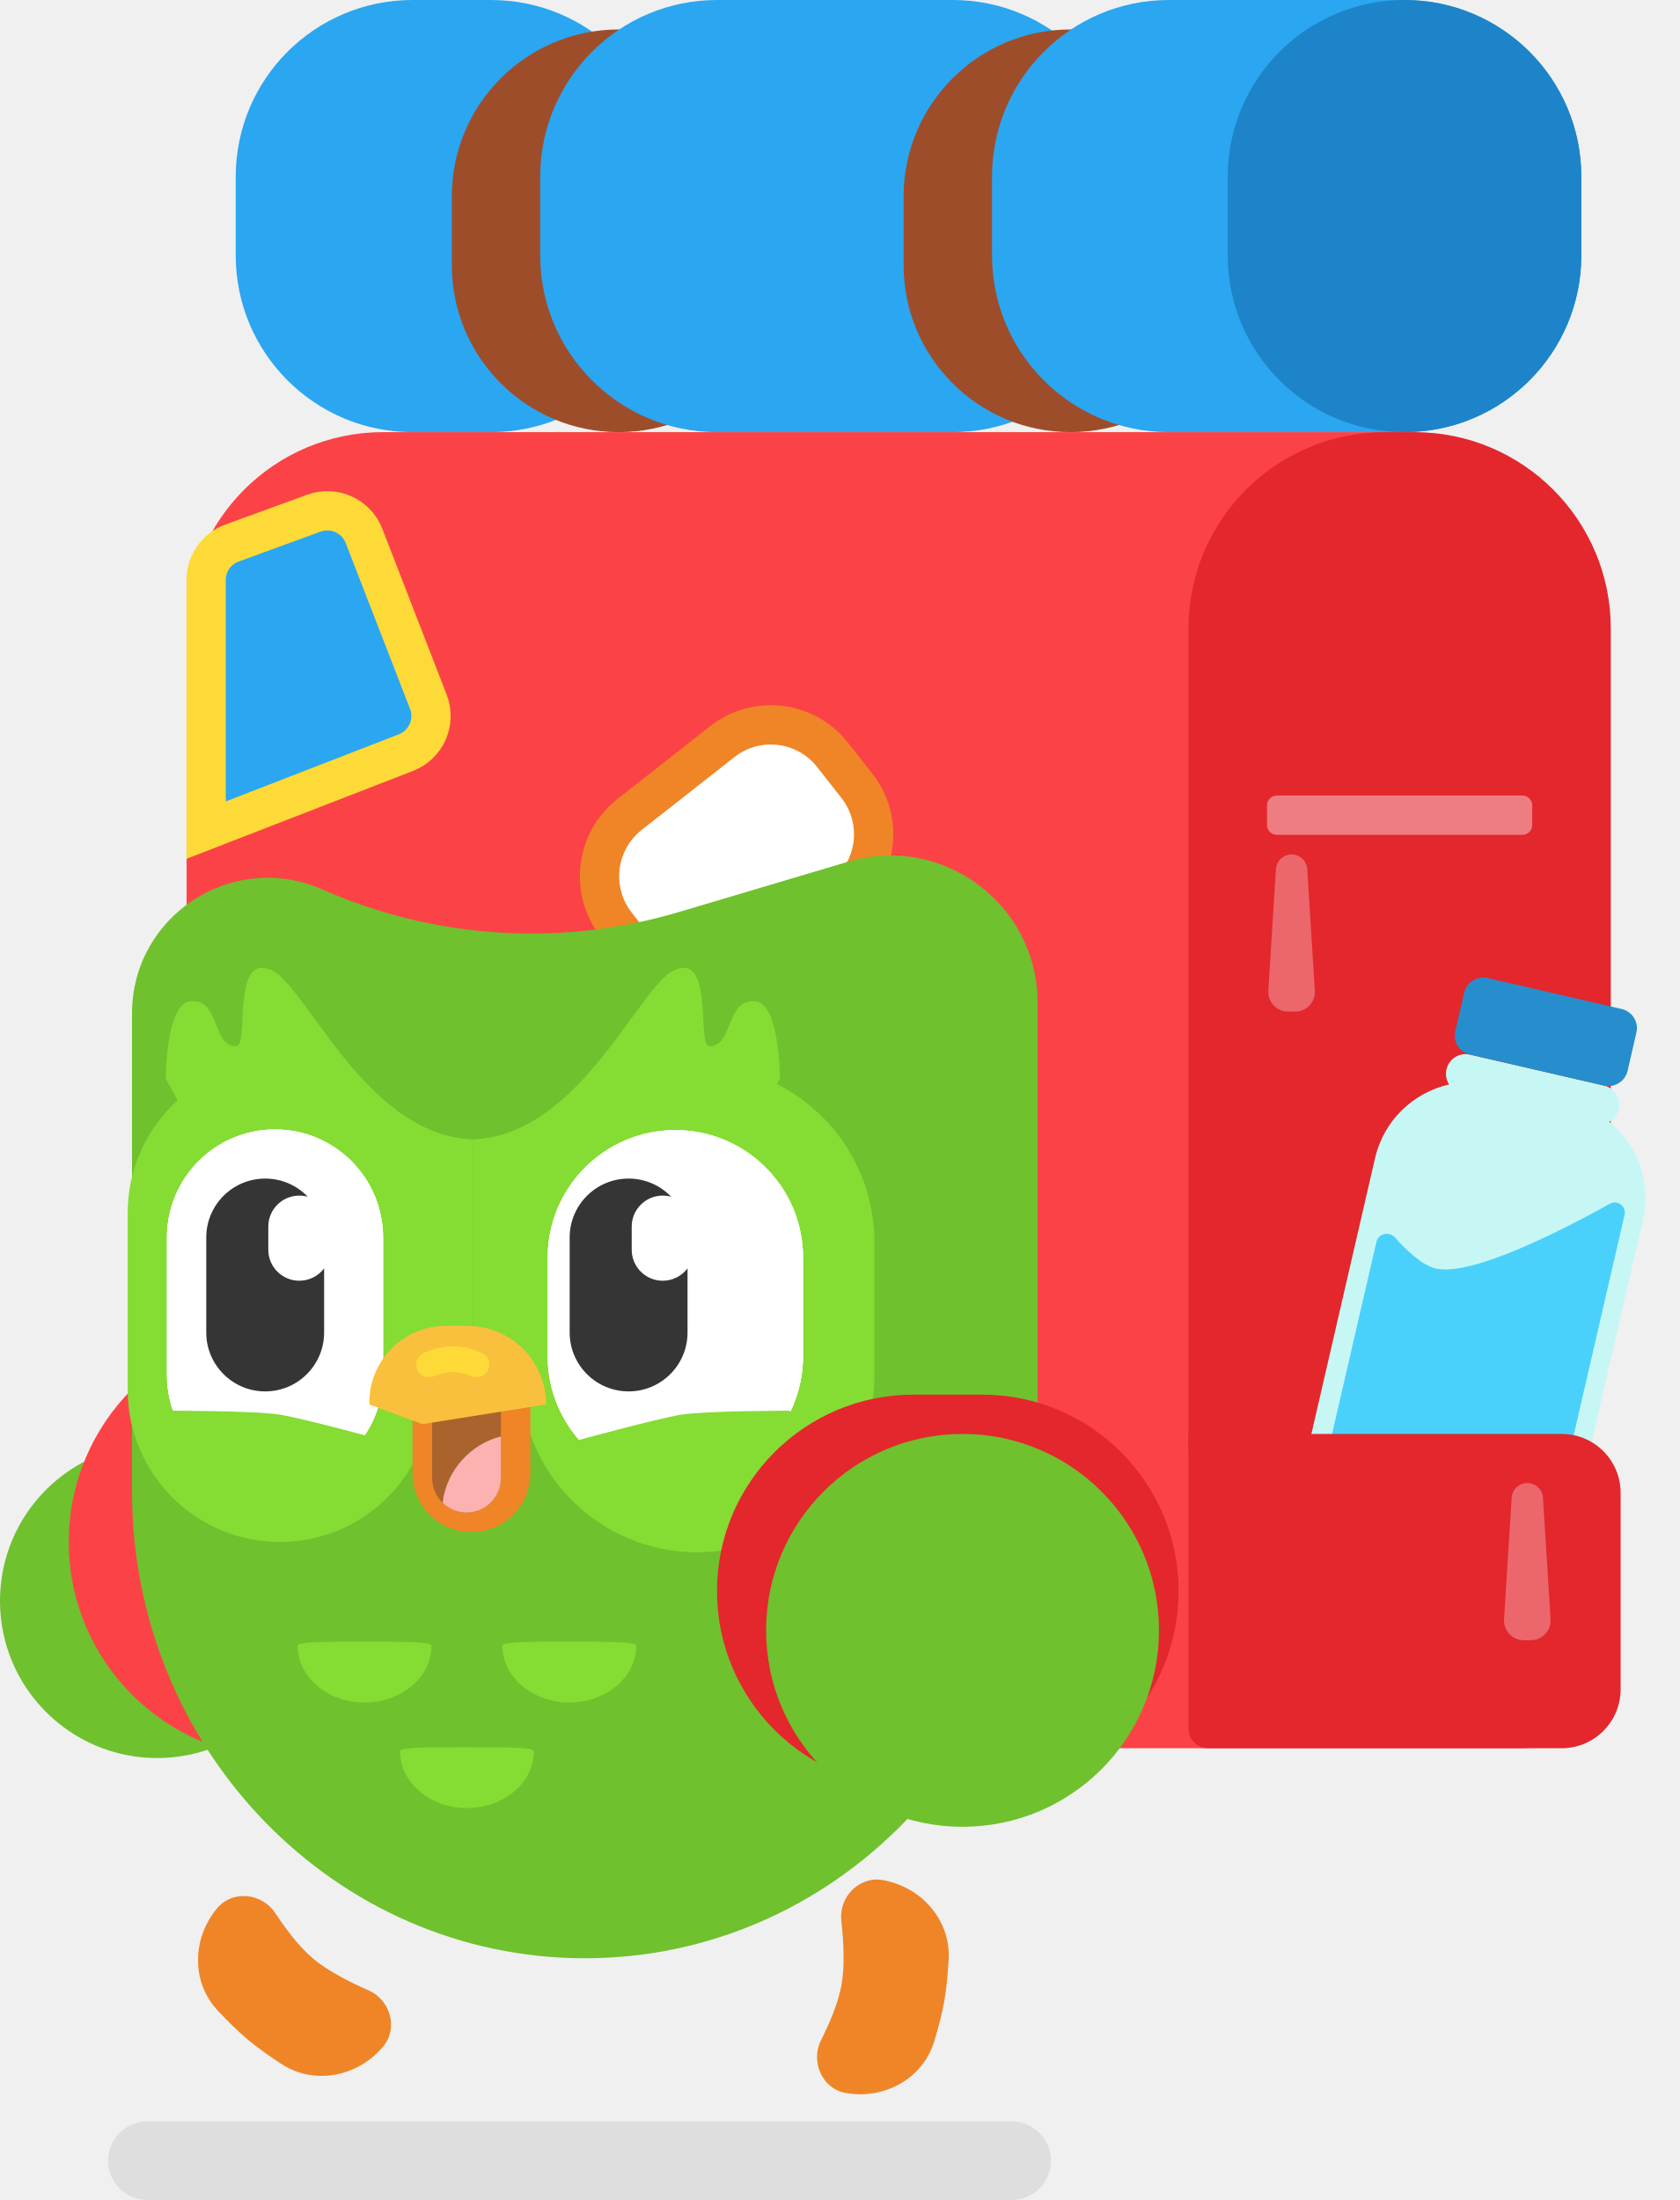
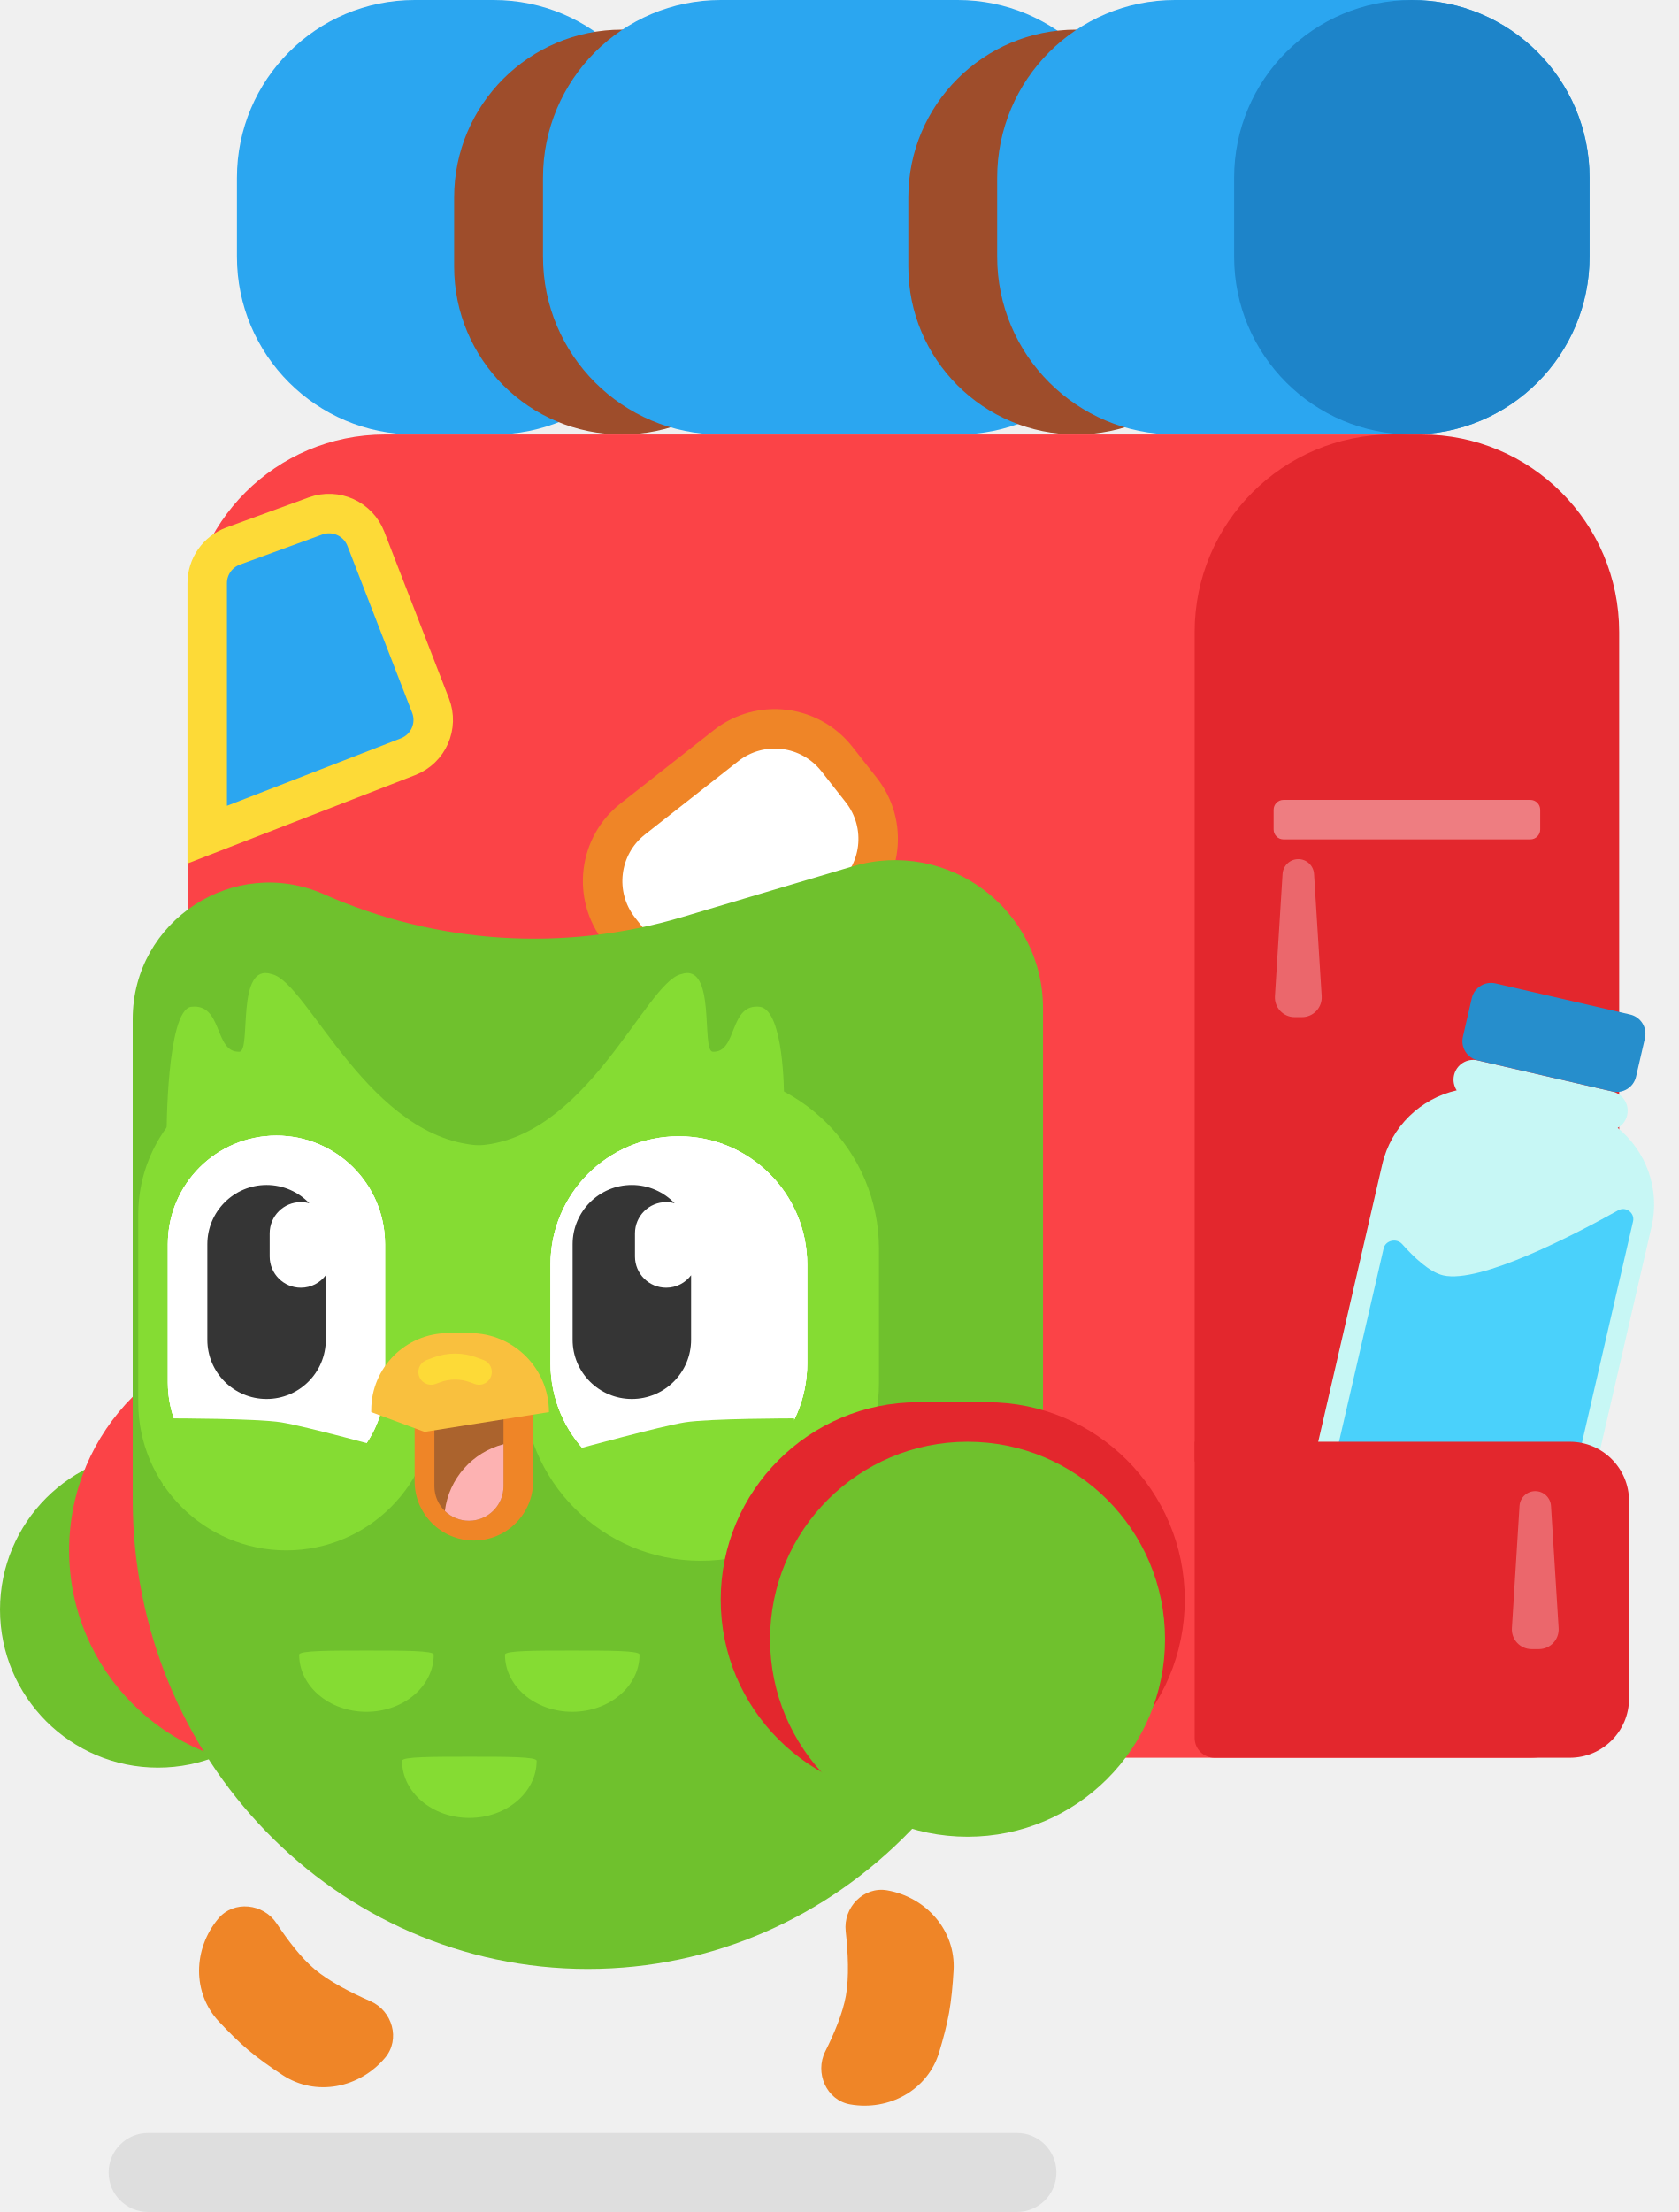
- <svg xmlns="http://www.w3.org/2000/svg" width="171" height="224" viewBox="0 0 171 224" fill="none">
+ <svg xmlns="http://www.w3.org/2000/svg" width="170" height="224" viewBox="0 0 170 224" fill="none">
  <rect x="24" width="44" height="44" rx="18" fill="#2BA6F0" />
  <rect x="46" y="3" width="34" height="41" rx="17" fill="#9E4D2B" />
  <rect x="55" width="60" height="44" rx="18" fill="#2BA6F0" />
  <rect x="92" y="3" width="34" height="41" rx="17" fill="#9E4D2B" />
  <rect x="101" width="60" height="44" rx="18" fill="#2BA6F0" />
  <rect x="125" width="36" height="44" rx="18" fill="#1D84C9" />
  <path d="M19 64C19 52.954 27.954 44 39 44H141C152.046 44 161 52.954 161 64V172C161 175.314 158.314 178 155 178H39C27.954 178 19 169.046 19 158V64Z" fill="#FB4347" />
  <path d="M121 64C121 52.954 129.954 44 141 44H144C155.046 44 164 52.954 164 64V128C164 139.046 155.046 148 144 148H121V64Z" fill="#E3272D" />
  <rect x="129" y="81" width="27" height="4" rx="1" fill="white" fill-opacity="0.4" />
  <path d="M129.906 88.497C129.959 87.656 130.657 87 131.5 87C132.343 87 133.041 87.656 133.094 88.497L133.867 100.875C133.939 102.027 133.025 103 131.871 103H131.129C129.975 103 129.061 102.027 129.133 100.875L129.906 88.497Z" fill="white" fill-opacity="0.3" />
  <path d="M20.988 59.052C20.988 57.372 22.038 55.871 23.616 55.295L31.958 52.25C34.004 51.503 36.271 52.531 37.059 54.561L43.612 71.454C44.411 73.513 43.389 75.831 41.329 76.629L20.988 84.521L20.988 59.052Z" fill="#2BA6F0" stroke="#FDDA37" stroke-width="4" />
  <rect x="57.808" y="87.871" width="28" height="20" rx="8" transform="rotate(-38.1548 57.8083 87.8708)" fill="white" stroke="#EF8527" stroke-width="4" />
  <path d="M22.119 194.279C23.683 192.415 26.684 192.748 28.023 194.78C29.13 196.46 30.483 198.244 31.857 199.404C33.331 200.648 35.532 201.781 37.531 202.658C39.753 203.633 40.571 206.515 39.012 208.373C36.423 211.458 31.999 212.346 28.631 210.137C27.381 209.317 26.141 208.438 25.143 207.596C24.188 206.79 23.157 205.766 22.177 204.721C19.445 201.809 19.553 197.337 22.119 194.279Z" fill="#EF8527" />
  <path d="M86.107 213.103C83.711 212.68 82.499 209.915 83.589 207.739C84.491 205.94 85.359 203.877 85.677 202.107C86.017 200.208 85.898 197.736 85.658 195.566C85.391 193.155 87.478 191.005 89.867 191.426C93.833 192.126 96.814 195.513 96.585 199.534C96.5 201.026 96.359 202.54 96.128 203.825C95.908 205.056 95.537 206.46 95.122 207.832C93.966 211.654 90.039 213.796 86.107 213.103Z" fill="#EF8527" />
  <circle cx="16" cy="163" r="16" fill="#6FC12D" />
  <circle cx="29" cy="157" r="22" fill="#FB4347" />
  <ellipse cx="59.541" cy="151.853" rx="46.101" ry="47.533" fill="#6FC12D" />
  <path d="M13.44 103.201C13.44 93.219 23.703 86.533 32.834 90.566C44.264 95.615 57.118 96.431 69.095 92.869L86.366 87.733C95.982 84.873 105.642 92.077 105.642 102.11V151.44H13.44V103.201Z" fill="#6FC12D" />
-   <path d="M19.277 101.957C16.872 102.377 16.872 109.81 16.872 109.81L34.51 142.05L48.14 146.184V116.01C36.916 115.597 30.902 99.477 27.295 98.65C23.687 97.41 25.29 106.442 24.088 106.504C21.542 106.634 22.484 101.544 19.277 101.957Z" fill="#85DC33" />
-   <path d="M77.003 101.957C79.408 102.377 79.408 109.81 79.408 109.81L61.77 142.05L48.14 146.184V116.01C59.365 115.597 65.378 99.477 68.986 98.65C72.594 97.41 70.99 106.442 72.193 106.504C74.738 106.634 73.796 101.544 77.003 101.957Z" fill="#85DC33" />
-   <rect x="13" y="108" width="31" height="49" rx="15.5" fill="#85DC33" />
+   <path d="M19.333 101.957C16.872 102.377 16.872 114.81 16.872 114.81L34.923 142.05L48.872 146.184V116.01C37.385 115.597 31.231 99.477 27.538 98.65C23.846 97.41 25.487 106.442 24.256 106.504C21.652 106.634 22.616 101.544 19.333 101.957Z" fill="#85DC33" />
+   <path d="M77.003 101.957C79.408 102.377 79.408 110.81 79.408 110.81L61.77 142.05L48.14 146.184V116.01C59.365 115.597 65.378 99.477 68.986 98.65C72.594 97.41 70.99 106.442 72.193 106.504C74.738 106.634 73.796 101.544 77.003 101.957Z" fill="#85DC33" />
+   <rect x="14" y="108" width="30" height="49" rx="15" fill="#85DC33" />
  <rect x="52.951" y="108.453" width="36.079" height="49.6" rx="18.039" fill="#85DC33" />
  <rect x="17" y="115" width="22" height="36" rx="11" fill="white" />
  <rect x="17" y="115" width="22" height="36" rx="11" fill="white" />
  <rect x="17" y="115" width="22" height="36" rx="11" fill="white" />
  <rect x="55.761" y="115.067" width="26" height="36" rx="13" fill="white" />
  <rect x="55.761" y="115.067" width="26" height="36" rx="13" fill="white" />
  <rect x="55.761" y="115.067" width="26" height="36" rx="13" fill="white" />
  <path fill-rule="evenodd" clip-rule="evenodd" d="M68.336 121.853C68.062 121.775 67.773 121.734 67.474 121.734C65.73 121.734 64.316 123.147 64.316 124.891V127.244C64.316 128.988 65.73 130.402 67.474 130.402C68.507 130.402 69.424 129.906 70 129.139V135.67C70 138.984 67.314 141.67 64 141.67C60.686 141.67 58 138.984 58 135.67V126C58 122.686 60.686 120 64 120C65.705 120 67.243 120.711 68.336 121.853Z" fill="white" />
  <path fill-rule="evenodd" clip-rule="evenodd" d="M68.336 121.853C68.062 121.775 67.773 121.734 67.474 121.734C65.73 121.734 64.316 123.147 64.316 124.891V127.244C64.316 128.988 65.73 130.402 67.474 130.402C68.507 130.402 69.424 129.906 70 129.139V135.67C70 138.984 67.314 141.67 64 141.67C60.686 141.67 58 138.984 58 135.67V126C58 122.686 60.686 120 64 120C65.705 120 67.243 120.711 68.336 121.853Z" fill="white" />
  <path fill-rule="evenodd" clip-rule="evenodd" d="M68.336 121.853C68.062 121.775 67.773 121.734 67.474 121.734C65.73 121.734 64.316 123.147 64.316 124.891V127.244C64.316 128.988 65.73 130.402 67.474 130.402C68.507 130.402 69.424 129.906 70 129.139V135.67C70 138.984 67.314 141.67 64 141.67C60.686 141.67 58 138.984 58 135.67V126C58 122.686 60.686 120 64 120C65.705 120 67.243 120.711 68.336 121.853Z" fill="#353535" />
  <path fill-rule="evenodd" clip-rule="evenodd" d="M31.336 121.853C31.062 121.775 30.773 121.734 30.474 121.734C28.73 121.734 27.316 123.147 27.316 124.891V127.244C27.316 128.988 28.73 130.402 30.474 130.402C31.507 130.402 32.424 129.906 33 129.139V135.67C33 138.984 30.314 141.67 27 141.67C23.686 141.67 21 138.984 21 135.67V126C21 122.686 23.686 120 27 120C28.705 120 30.244 120.711 31.336 121.853Z" fill="white" />
  <path fill-rule="evenodd" clip-rule="evenodd" d="M31.336 121.853C31.062 121.775 30.773 121.734 30.474 121.734C28.73 121.734 27.316 123.147 27.316 124.891V127.244C27.316 128.988 28.73 130.402 30.474 130.402C31.507 130.402 32.424 129.906 33 129.139V135.67C33 138.984 30.314 141.67 27 141.67C23.686 141.67 21 138.984 21 135.67V126C21 122.686 23.686 120 27 120C28.705 120 30.244 120.711 31.336 121.853Z" fill="white" />
  <path fill-rule="evenodd" clip-rule="evenodd" d="M31.336 121.853C31.062 121.775 30.773 121.734 30.474 121.734C28.73 121.734 27.316 123.147 27.316 124.891V127.244C27.316 128.988 28.73 130.402 30.474 130.402C31.507 130.402 32.424 129.906 33 129.139V135.67C33 138.984 30.314 141.67 27 141.67C23.686 141.67 21 138.984 21 135.67V126C21 122.686 23.686 120 27 120C28.705 120 30.244 120.711 31.336 121.853Z" fill="#353535" />
  <path d="M64.779 167.56C64.779 170.756 61.727 173.347 57.964 173.347C54.2 173.347 51.149 170.756 51.149 167.56C51.149 167.147 54.2 167.147 57.964 167.147C61.727 167.147 64.779 167.147 64.779 167.56Z" fill="#85DC33" />
  <path d="M43.933 167.56C43.933 170.756 40.882 173.347 37.118 173.347C33.355 173.347 30.303 170.756 30.303 167.56C30.303 167.147 33.355 167.147 37.118 167.147C40.882 167.147 43.933 167.147 43.933 167.56Z" fill="#85DC33" />
  <path d="M54.356 178.307C54.356 181.503 51.305 184.093 47.541 184.093C43.777 184.093 40.726 181.503 40.726 178.307C40.726 177.893 43.777 177.893 47.541 177.893C51.305 177.893 54.356 177.893 54.356 178.307Z" fill="#85DC33" />
  <path d="M17.435 143.635C17.435 143.635 26 143.635 28.487 144.034C30.974 144.433 39.221 146.697 39.221 146.697L38.267 153.487L16.481 150.425L17.435 143.635Z" fill="#85DC33" />
  <path d="M80.426 143.635C80.426 143.635 71.861 143.635 69.374 144.034C66.887 144.433 58.64 146.697 58.64 146.697L59.594 153.487L81.38 150.425L80.426 143.635Z" fill="#85DC33" />
  <rect width="12.001" height="19.999" rx="6" transform="matrix(-0.999953 6.19019e-09 -5.58894e-10 1.00005 54 136)" fill="#EF8527" />
  <path d="M51 139.5C51 137.567 49.433 136 47.5 136C45.567 136 44 137.567 44 139.5L44 150.5C44 152.433 45.567 154 47.5 154C49.433 154 51 152.433 51 150.5L51 139.5Z" fill="#AB632D" />
  <path d="M55.603 143C55.603 138.582 52.022 135 47.604 135L45.403 135C41.095 135 37.603 138.493 37.603 142.801L37.603 143L43 145L55.603 143Z" fill="#F9C03E" />
  <path d="M49.816 138.934C49.816 138.393 49.48 137.909 48.973 137.721L48.28 137.464C46.871 136.942 45.322 136.942 43.913 137.464L43.221 137.721C42.713 137.909 42.377 138.393 42.377 138.934C42.377 139.835 43.275 140.46 44.12 140.146L44.581 139.975C45.559 139.613 46.635 139.613 47.613 139.975L48.074 140.146C48.919 140.46 49.816 139.835 49.816 138.934Z" fill="#FDDA37" />
  <path fill-rule="evenodd" clip-rule="evenodd" d="M45.061 153.01C45.691 153.623 46.551 154 47.5 154C49.433 154 51 152.433 51 150.5L51 146.252C47.86 147.06 45.466 149.727 45.061 153.01Z" fill="#FDB2B2" />
  <rect x="11" y="216" width="96" height="8" rx="4" fill="#DEDEDE" />
  <rect x="73" y="142" width="47" height="40" rx="20" fill="#E3272D" />
  <circle cx="98" cy="166" r="20" fill="#6FC12D" />
  <path fill-rule="evenodd" clip-rule="evenodd" d="M149.669 107.381C148.593 107.133 147.519 107.804 147.271 108.88C147.144 109.43 147.257 109.979 147.541 110.418C143.914 111.239 140.891 114.059 139.998 117.926L133.249 147.157C132.007 152.538 135.362 157.908 140.744 159.15L148.539 160.95C153.92 162.192 159.289 158.837 160.532 153.456L167.28 124.224C168.167 120.384 166.712 116.55 163.85 114.217C164.319 113.95 164.678 113.496 164.809 112.929C165.058 111.853 164.387 110.779 163.31 110.53L149.669 107.381Z" fill="#C7F7F5" />
  <path d="M140.14 126.43C140.333 125.592 141.454 125.349 142.024 125.992C143.151 127.263 144.778 128.831 146.182 129.155C149.942 130.023 159.661 124.932 163.903 122.563C164.672 122.133 165.603 122.827 165.405 123.685L158.509 153.553C157.737 156.9 153.896 158.782 152.827 159.247C152.646 159.326 152.447 159.338 152.255 159.293L144.755 157.562L137.851 155.968C137.592 155.908 137.369 155.75 137.237 155.52C136.567 154.359 134.56 150.6 135.124 148.154L140.14 126.43Z" fill="#4AD1FB" />
  <rect x="149.52" y="99.136" width="18" height="8" rx="2" transform="rotate(13 149.52 99.1363)" fill="#268ECC" />
  <path d="M121 146H159C162.314 146 165 148.686 165 152V172C165 175.314 162.314 178 159 178H123C121.895 178 121 177.105 121 176V146Z" fill="#E3272D" />
  <path d="M153.906 152.497C153.959 151.656 154.657 151 155.5 151C156.343 151 157.041 151.656 157.094 152.497L157.867 164.875C157.939 166.027 157.025 167 155.871 167H155.129C153.975 167 153.061 166.027 153.133 164.875L153.906 152.497Z" fill="white" fill-opacity="0.3" />
</svg>
